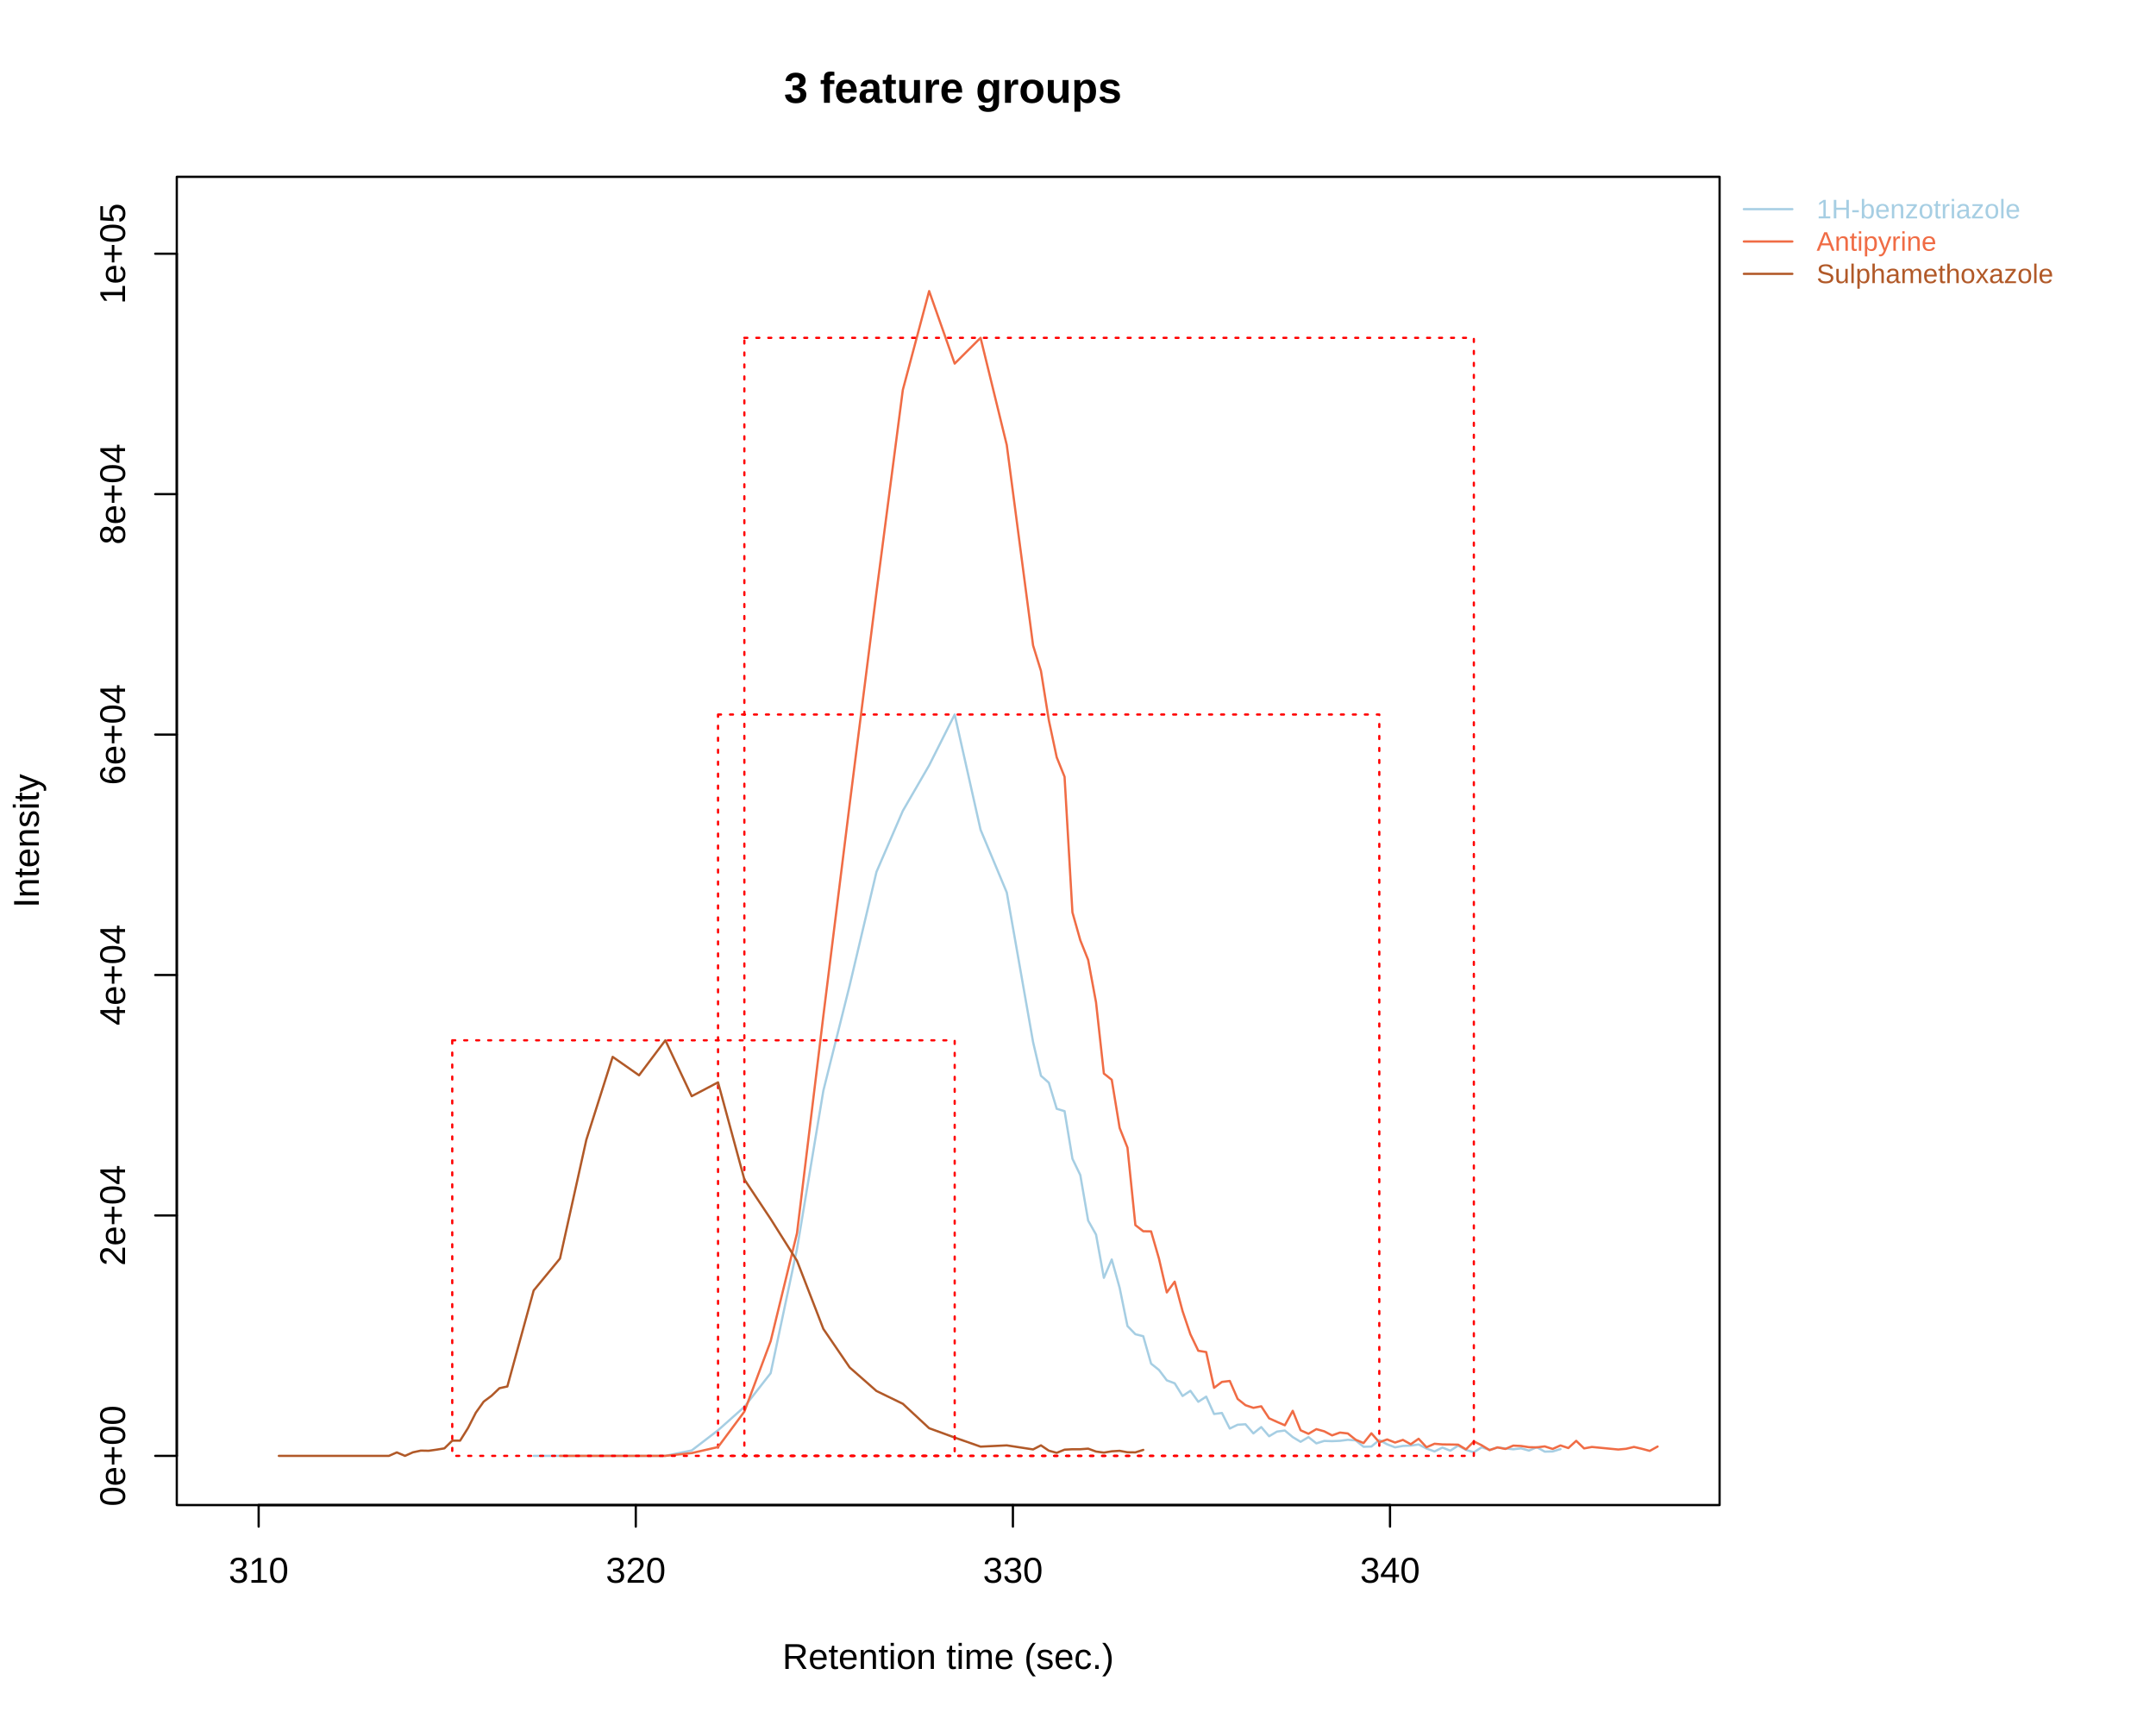
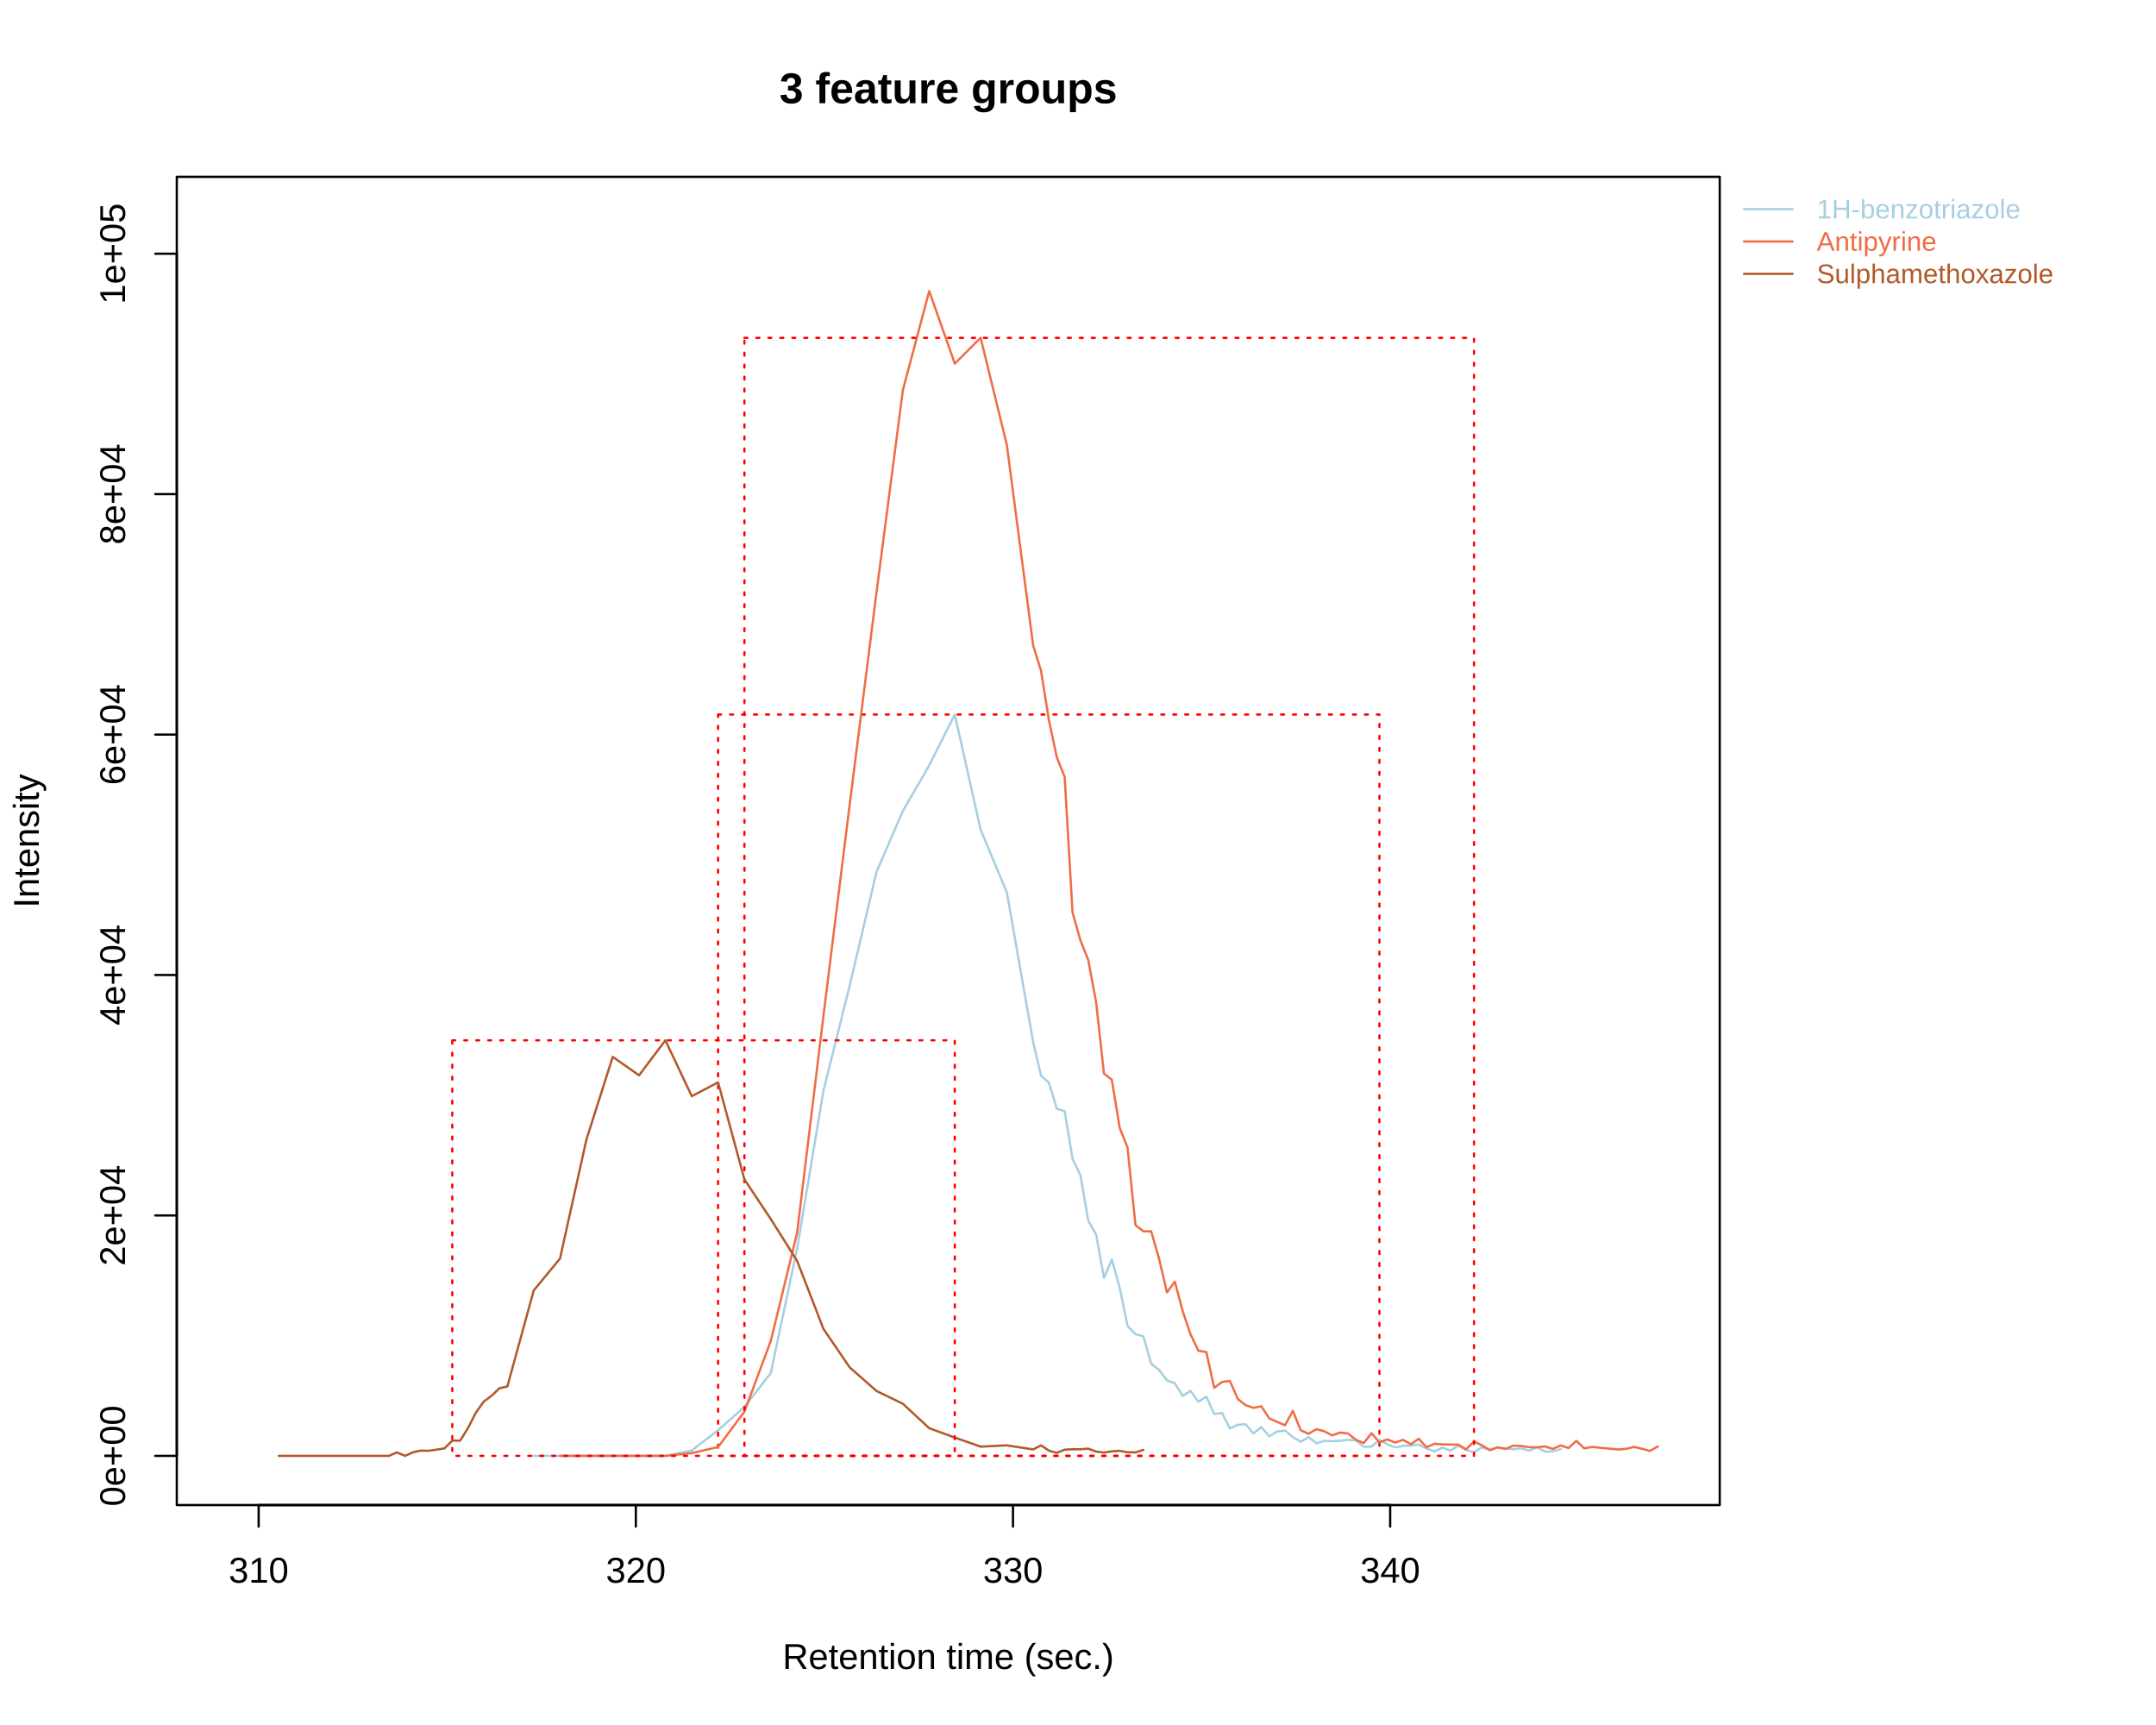
<svg xmlns="http://www.w3.org/2000/svg" viewBox="0 0 720.00 576.00">
  <defs>
    <style type="text/css">
-     line, polyline, path, rect, circle {
+     line, polyline, polygon, path, rect, circle {
      fill: none;
      stroke: #000000;
      stroke-linecap: round;
      stroke-linejoin: round;
      stroke-miterlimit: 10.00;
    }
  </style>
  </defs>
  <rect width="100%" height="100%" style="stroke: none; fill: #FFFFFF;" />
-   <line x1="86.38" y1="502.56" x2="464.20" y2="502.56" style="stroke-width: 0.75;" />
+   <line x1="86.38" y1="502.56" x2="464.25" y2="502.56" style="stroke-width: 0.75;" />
  <line x1="86.38" y1="502.56" x2="86.38" y2="509.76" style="stroke-width: 0.75;" />
-   <line x1="212.32" y1="502.56" x2="212.32" y2="509.76" style="stroke-width: 0.75;" />
-   <line x1="338.26" y1="502.56" x2="338.26" y2="509.76" style="stroke-width: 0.75;" />
-   <line x1="464.20" y1="502.56" x2="464.20" y2="509.76" style="stroke-width: 0.75;" />
-   <text x="76.37" y="528.48" style="font-size: 12.00px; font-family: Liberation Sans;" textLength="20.02px" lengthAdjust="spacingAndGlyphs">310</text>
-   <text x="202.31" y="528.48" style="font-size: 12.00px; font-family: Liberation Sans;" textLength="20.02px" lengthAdjust="spacingAndGlyphs">320</text>
-   <text x="328.25" y="528.48" style="font-size: 12.00px; font-family: Liberation Sans;" textLength="20.02px" lengthAdjust="spacingAndGlyphs">330</text>
-   <text x="454.19" y="528.48" style="font-size: 12.00px; font-family: Liberation Sans;" textLength="20.02px" lengthAdjust="spacingAndGlyphs">340</text>
+   <line x1="212.34" y1="502.56" x2="212.34" y2="509.76" style="stroke-width: 0.75;" />
+   <line x1="338.29" y1="502.56" x2="338.29" y2="509.76" style="stroke-width: 0.75;" />
+   <line x1="464.25" y1="502.56" x2="464.25" y2="509.76" style="stroke-width: 0.75;" />
+   <text x="76.38" y="528.48" style="font-size: 12.00px; font-family: Liberation Sans;" textLength="20.02px" lengthAdjust="spacingAndGlyphs">310</text>
+   <text x="202.33" y="528.48" style="font-size: 12.00px; font-family: Liberation Sans;" textLength="20.02px" lengthAdjust="spacingAndGlyphs">320</text>
+   <text x="328.28" y="528.48" style="font-size: 12.00px; font-family: Liberation Sans;" textLength="20.02px" lengthAdjust="spacingAndGlyphs">330</text>
+   <text x="454.24" y="528.48" style="font-size: 12.00px; font-family: Liberation Sans;" textLength="20.02px" lengthAdjust="spacingAndGlyphs">340</text>
  <line x1="59.04" y1="486.13" x2="59.04" y2="84.72" style="stroke-width: 0.75;" />
  <line x1="59.04" y1="486.13" x2="51.84" y2="486.13" style="stroke-width: 0.75;" />
  <line x1="59.04" y1="405.85" x2="51.84" y2="405.85" style="stroke-width: 0.75;" />
  <line x1="59.04" y1="325.57" x2="51.84" y2="325.57" style="stroke-width: 0.75;" />
  <line x1="59.04" y1="245.28" x2="51.84" y2="245.28" style="stroke-width: 0.75;" />
  <line x1="59.04" y1="165.00" x2="51.84" y2="165.00" style="stroke-width: 0.75;" />
  <line x1="59.04" y1="84.72" x2="51.84" y2="84.72" style="stroke-width: 0.75;" />
  <text transform="translate(41.76,502.98) rotate(-90)" style="font-size: 12.00px; font-family: Liberation Sans;" textLength="33.70px" lengthAdjust="spacingAndGlyphs">0e+00</text>
  <text transform="translate(41.76,422.70) rotate(-90)" style="font-size: 12.00px; font-family: Liberation Sans;" textLength="33.70px" lengthAdjust="spacingAndGlyphs">2e+04</text>
  <text transform="translate(41.76,342.42) rotate(-90)" style="font-size: 12.00px; font-family: Liberation Sans;" textLength="33.70px" lengthAdjust="spacingAndGlyphs">4e+04</text>
  <text transform="translate(41.76,262.14) rotate(-90)" style="font-size: 12.00px; font-family: Liberation Sans;" textLength="33.70px" lengthAdjust="spacingAndGlyphs">6e+04</text>
  <text transform="translate(41.76,181.85) rotate(-90)" style="font-size: 12.00px; font-family: Liberation Sans;" textLength="33.70px" lengthAdjust="spacingAndGlyphs">8e+04</text>
  <text transform="translate(41.76,101.57) rotate(-90)" style="font-size: 12.00px; font-family: Liberation Sans;" textLength="33.70px" lengthAdjust="spacingAndGlyphs">1e+05</text>
-   <polyline points="59.04,502.56 574.26,502.56 574.26,59.04 59.04,59.04 59.04,502.56 " style="stroke-width: 0.75;" />
+   <polyline points="59.04,502.56 574.31,502.56 574.31,59.04 59.04,59.04 59.04,502.56 " style="stroke-width: 0.75;" />
  <defs>
-     <clipPath id="cpMHw2MDQuNDk3fDU3Nnww">
-       <rect x="0.00" y="0.00" width="604.50" height="576.00" />
+     <clipPath id="cpMC4wMHw2MDQuNTV8NTc2LjAwfDAuMDA=">
+       <rect x="0.00" y="0.00" width="604.55" height="576.00" />
    </clipPath>
  </defs>
-   <g clip-path="url(#cpMHw2MDQuNDk3fDU3Nnww)">
-     <text x="261.80" y="34.33" style="font-size: 14.40px; font-weight: bold; font-family: Liberation Sans;" textLength="109.69px" lengthAdjust="spacingAndGlyphs">3 feature groups</text>
+   <g clip-path="url(#cpMC4wMHw2MDQuNTV8NTc2LjAwfDAuMDA=)">
+     <text x="260.29" y="34.47" style="font-size: 14.40px; font-weight: bold; font-family: Liberation Sans;" textLength="112.77px" lengthAdjust="spacingAndGlyphs">3 feature groups</text>
  </g>
-   <g clip-path="url(#cpMHw2MDQuNDk3fDU3Nnww)">
-     <text x="261.29" y="557.28" style="font-size: 12.00px; font-family: Liberation Sans;" textLength="110.71px" lengthAdjust="spacingAndGlyphs">Retention time (sec.)</text>
+   <g clip-path="url(#cpMC4wMHw2MDQuNTV8NTc2LjAwfDAuMDA=)">
+     <text x="261.33" y="557.28" style="font-size: 12.00px; font-family: Liberation Sans;" textLength="110.69px" lengthAdjust="spacingAndGlyphs">Retention time (sec.)</text>
  </g>
-   <g clip-path="url(#cpMHw2MDQuNDk3fDU3Nnww)">
-     <text transform="translate(12.96,303.14) rotate(-90)" style="font-size: 12.00px; font-family: Liberation Sans;" textLength="44.69px" lengthAdjust="spacingAndGlyphs">Intensity</text>
+   <g clip-path="url(#cpMC4wMHw2MDQuNTV8NTc2LjAwfDAuMDA=)">
+     <text transform="translate(12.96,303.14) rotate(-90)" style="font-size: 12.00px; font-family: Liberation Sans;" textLength="44.67px" lengthAdjust="spacingAndGlyphs">Intensity</text>
  </g>
  <defs>
-     <clipPath id="cpNTkuMDR8NTc0LjI1N3w1MDIuNTZ8NTkuMDQ=">
-       <rect x="59.04" y="59.04" width="515.22" height="443.52" />
+     <clipPath id="cpNTkuMDR8NTc0LjMxfDUwMi41Nnw1OS4wNA==">
+       <rect x="59.04" y="59.04" width="515.27" height="443.52" />
    </clipPath>
  </defs>
-   <polyline points="178.22,486.13 222.20,486.13 231.00,484.32 239.79,477.58 248.58,469.77 257.36,458.53 266.16,417.04 274.96,364.20 283.76,328.99 292.70,291.14 301.50,270.75 310.29,255.56 318.82,238.59 327.46,277.06 336.21,298.01 345.00,347.97 347.63,359.21 350.26,361.53 352.89,370.24 355.51,371.02 358.14,386.92 360.77,392.38 363.39,407.57 366.02,412.24 368.64,426.68 371.27,420.56 373.91,430.03 376.52,442.78 379.16,445.51 381.79,446.18 384.41,455.34 387.04,457.44 389.66,460.91 392.29,461.90 394.92,466.14 397.54,464.41 400.17,468.07 402.81,466.35 405.44,472.15 408.06,471.81 410.69,477.01 413.31,475.74 415.93,475.58 418.57,478.63 421.20,476.52 423.82,479.58 426.45,478.02 429.08,477.67 431.71,479.86 434.33,481.44 436.97,479.87 439.60,481.96 442.22,481.14 444.85,481.22 447.48,481.11 450.10,480.77 452.73,480.96 455.37,483.10 457.98,483.02 460.62,480.83 463.25,482.28 465.88,483.29 468.51,482.81 471.13,482.70 473.75,482.33 476.38,483.68 479.06,484.66 481.70,483.36 484.33,484.40 486.95,482.73 489.57,484.14 492.20,484.93 494.82,483.26 497.46,484.16 500.09,483.36 502.72,483.63 505.35,483.93 507.98,483.63 510.61,484.38 513.23,483.23 515.86,484.72 518.50,484.66 521.13,483.87 " style="stroke-width: 0.75; stroke: #A6CEE3;" clip-path="url(#cpNTkuMDR8NTc0LjI1N3w1MDIuNTZ8NTkuMDQ=)" />
-   <rect x="239.79" y="238.59" width="220.83" height="247.55" style="stroke-width: 0.75; stroke: #FF0000; stroke-dasharray: 1.00,3.00;" clip-path="url(#cpNTkuMDR8NTc0LjI1N3w1MDIuNTZ8NTkuMDQ=)" />
-   <polyline points="187.01,486.13 222.20,486.13 231.00,485.20 239.79,483.19 248.58,471.36 257.36,447.85 266.16,411.77 274.96,339.20 283.76,268.45 292.70,197.74 301.50,130.19 310.29,97.19 318.82,121.41 327.46,112.80 336.21,148.59 345.00,215.53 347.63,224.02 350.26,240.50 352.89,252.86 355.51,259.38 358.14,304.64 360.77,313.96 363.39,320.52 366.02,334.69 368.64,358.47 371.27,360.55 373.91,376.64 376.52,383.21 379.16,409.08 381.79,411.13 384.41,411.18 387.04,420.27 389.66,431.56 392.29,427.96 394.92,437.80 397.54,445.54 400.17,451.03 402.81,451.47 405.44,463.41 408.06,461.44 410.69,461.12 413.31,467.12 415.93,469.21 418.57,470.09 421.20,469.58 423.82,473.59 426.45,474.78 429.08,475.92 431.71,471.09 434.33,477.58 436.97,478.76 439.60,477.21 442.22,477.93 444.85,479.29 447.48,478.35 450.10,478.65 452.73,480.74 455.37,481.86 457.98,478.59 460.62,481.59 463.25,480.64 465.88,481.69 468.51,480.80 471.13,482.26 473.75,480.42 476.38,483.26 479.06,482.09 481.70,482.31 484.33,482.34 486.95,482.39 489.57,483.97 492.20,481.30 494.82,482.60 497.46,484.21 500.09,483.29 502.72,483.82 505.35,482.71 507.98,482.83 510.61,483.24 513.23,483.29 515.86,482.97 518.50,483.82 521.13,482.65 523.75,483.52 526.38,481.12 529.00,483.64 531.63,483.16 540.42,484.01 543.04,483.77 545.67,483.15 548.31,483.77 550.94,484.48 553.56,483.02 " style="stroke-width: 0.75; stroke: #F06C45;" clip-path="url(#cpNTkuMDR8NTc0LjI1N3w1MDIuNTZ8NTkuMDQ=)" />
-   <rect x="248.58" y="112.80" width="243.62" height="373.33" style="stroke-width: 0.75; stroke: #FF0000; stroke-dasharray: 1.00,3.00;" clip-path="url(#cpNTkuMDR8NTc0LjI1N3w1MDIuNTZ8NTkuMDQ=)" />
-   <polyline points="93.12,486.13 129.89,486.13 132.52,484.98 135.26,486.13 137.89,484.95 140.53,484.38 143.16,484.43 145.78,484.06 148.41,483.63 151.03,481.06 153.66,481.04 156.29,476.84 158.91,471.70 161.54,468.01 164.16,466.06 166.79,463.54 169.43,462.96 178.22,430.91 187.01,420.24 195.81,380.58 204.60,352.90 213.41,359.06 222.20,347.37 231.00,366.03 239.79,361.41 248.58,393.82 257.36,407.02 266.16,420.99 274.96,443.74 283.76,456.62 292.70,464.47 301.50,468.74 310.29,476.90 318.82,480.02 327.46,483.05 336.21,482.63 345.00,483.98 347.63,482.62 350.26,484.40 352.89,485.12 355.51,484.06 358.14,483.92 360.77,483.92 363.39,483.72 366.02,484.69 368.64,485.04 371.27,484.61 373.91,484.45 376.52,484.93 379.16,484.96 381.79,484.14 " style="stroke-width: 0.75; stroke: #B15928;" clip-path="url(#cpNTkuMDR8NTc0LjI1N3w1MDIuNTZ8NTkuMDQ=)" />
-   <rect x="151.03" y="347.37" width="167.79" height="138.76" style="stroke-width: 0.75; stroke: #FF0000; stroke-dasharray: 1.00,3.00;" clip-path="url(#cpNTkuMDR8NTc0LjI1N3w1MDIuNTZ8NTkuMDQ=)" />
+   <polyline points="178.23,486.13 222.21,486.13 231.02,484.32 239.81,477.58 248.60,469.77 257.38,458.53 266.18,417.04 274.99,364.20 283.78,328.99 292.72,291.14 301.53,270.75 310.32,255.56 318.85,238.59 327.49,277.06 336.24,298.01 345.03,347.97 347.66,359.21 350.29,361.53 352.92,370.24 355.54,371.02 358.17,386.92 360.80,392.38 363.42,407.57 366.05,412.24 368.67,426.68 371.30,420.56 373.94,430.03 376.55,442.78 379.19,445.51 381.82,446.18 384.44,455.34 387.07,457.44 389.70,460.91 392.33,461.90 394.96,466.14 397.58,464.41 400.21,468.07 402.85,466.35 405.48,472.15 408.10,471.81 410.73,477.01 413.35,475.74 415.97,475.58 418.60,478.63 421.23,476.52 423.86,479.58 426.49,478.02 429.12,477.67 431.75,479.86 434.37,481.44 437.01,479.87 439.64,481.96 442.26,481.14 444.89,481.22 447.52,481.11 450.14,480.77 452.77,480.96 455.41,483.10 458.02,483.02 460.66,480.83 463.29,482.28 465.92,483.29 468.56,482.81 471.17,482.70 473.79,482.33 476.42,483.68 479.11,484.66 481.74,483.36 484.37,484.40 487.00,482.73 489.61,484.14 492.25,484.93 494.86,483.26 497.50,484.16 500.13,483.36 502.76,483.63 505.40,483.93 508.03,483.63 510.66,484.38 513.28,483.23 515.91,484.72 518.55,484.66 521.18,483.87 " style="stroke-width: 0.75; stroke: #A6CEE3;" clip-path="url(#cpNTkuMDR8NTc0LjMxfDUwMi41Nnw1OS4wNA==)" />
+   <rect x="239.81" y="238.59" width="220.85" height="247.55" style="stroke-width: 0.75; stroke: #FF0000; stroke-dasharray: 1.00,3.00;" clip-path="url(#cpNTkuMDR8NTc0LjMxfDUwMi41Nnw1OS4wNA==)" />
+   <polyline points="187.02,486.13 222.21,486.13 231.02,485.20 239.81,483.19 248.60,471.36 257.38,447.85 266.18,411.77 274.99,339.20 283.78,268.45 292.72,197.74 301.53,130.19 310.32,97.19 318.85,121.41 327.49,112.80 336.24,148.59 345.03,215.53 347.66,224.02 350.29,240.50 352.92,252.86 355.54,259.38 358.17,304.64 360.80,313.96 363.42,320.52 366.05,334.69 368.67,358.47 371.30,360.55 373.94,376.64 376.55,383.21 379.19,409.08 381.82,411.13 384.44,411.18 387.07,420.27 389.70,431.56 392.33,427.96 394.96,437.80 397.58,445.54 400.21,451.03 402.85,451.47 405.48,463.41 408.10,461.44 410.73,461.12 413.35,467.12 415.97,469.21 418.60,470.09 421.23,469.58 423.86,473.59 426.49,474.78 429.12,475.92 431.75,471.09 434.37,477.58 437.01,478.76 439.64,477.21 442.26,477.93 444.89,479.29 447.52,478.35 450.14,478.65 452.77,480.74 455.41,481.86 458.02,478.59 460.66,481.59 463.29,480.64 465.92,481.69 468.56,480.80 471.17,482.26 473.79,480.42 476.42,483.26 479.11,482.09 481.74,482.31 484.37,482.34 487.00,482.39 489.61,483.97 492.25,481.30 494.86,482.60 497.50,484.21 500.13,483.29 502.76,483.82 505.40,482.71 508.03,482.83 510.66,483.24 513.28,483.29 515.91,482.97 518.55,483.82 521.18,482.65 523.80,483.52 526.43,481.12 529.05,483.64 531.68,483.16 540.47,484.01 543.09,483.77 545.72,483.15 548.36,483.77 550.99,484.48 553.61,483.02 " style="stroke-width: 0.75; stroke: #F06C45;" clip-path="url(#cpNTkuMDR8NTc0LjMxfDUwMi41Nnw1OS4wNA==)" />
+   <rect x="248.60" y="112.80" width="243.65" height="373.33" style="stroke-width: 0.75; stroke: #FF0000; stroke-dasharray: 1.00,3.00;" clip-path="url(#cpNTkuMDR8NTc0LjMxfDUwMi41Nnw1OS4wNA==)" />
+   <polyline points="93.12,486.13 129.90,486.13 132.53,484.98 135.27,486.13 137.90,484.95 140.53,484.38 143.16,484.43 145.79,484.06 148.42,483.63 151.04,481.06 153.67,481.04 156.30,476.84 158.92,471.70 161.55,468.01 164.17,466.06 166.80,463.54 169.44,462.96 178.23,430.91 187.02,420.24 195.82,380.58 204.62,352.90 213.42,359.06 222.21,347.37 231.02,366.03 239.81,361.41 248.60,393.82 257.38,407.02 266.18,420.99 274.99,443.74 283.78,456.62 292.72,464.47 301.53,468.74 310.32,476.90 318.85,480.02 327.49,483.05 336.24,482.63 345.03,483.98 347.66,482.62 350.29,484.40 352.92,485.12 355.54,484.06 358.17,483.92 360.80,483.92 363.42,483.72 366.05,484.69 368.67,485.04 371.30,484.61 373.94,484.45 376.55,484.93 379.19,484.96 381.82,484.14 " style="stroke-width: 0.75; stroke: #B15928;" clip-path="url(#cpNTkuMDR8NTc0LjMxfDUwMi41Nnw1OS4wNA==)" />
+   <rect x="151.04" y="347.37" width="167.81" height="138.76" style="stroke-width: 0.75; stroke: #FF0000; stroke-dasharray: 1.00,3.00;" clip-path="url(#cpNTkuMDR8NTc0LjMxfDUwMi41Nnw1OS4wNA==)" />
  <defs>
-     <clipPath id="cpMHw3MjB8NTc2fDA=">
+     <clipPath id="cpMC4wMHw3MjAuMDB8NTc2LjAwfDAuMDA=">
      <rect x="0.00" y="0.00" width="720.00" height="576.00" />
    </clipPath>
  </defs>
-   <line x1="582.36" y1="69.84" x2="598.56" y2="69.84" style="stroke-width: 0.75; stroke: #A6CEE3;" clip-path="url(#cpMHw3MjB8NTc2fDA=)" />
-   <line x1="582.36" y1="80.64" x2="598.56" y2="80.64" style="stroke-width: 0.75; stroke: #F06C45;" clip-path="url(#cpMHw3MjB8NTc2fDA=)" />
-   <line x1="582.36" y1="91.44" x2="598.56" y2="91.44" style="stroke-width: 0.75; stroke: #B15928;" clip-path="url(#cpMHw3MjB8NTc2fDA=)" />
-   <g clip-path="url(#cpMHw3MjB8NTc2fDA=)">
-     <text x="606.66" y="72.93" style="font-size: 9.00px; fill: #A6CEE3; font-family: Liberation Sans;" textLength="68.04px" lengthAdjust="spacingAndGlyphs">1H-benzotriazole</text>
+   <line x1="582.41" y1="69.84" x2="598.61" y2="69.84" style="stroke-width: 0.75; stroke: #A6CEE3;" clip-path="url(#cpMC4wMHw3MjAuMDB8NTc2LjAwfDAuMDA=)" />
+   <line x1="582.41" y1="80.64" x2="598.61" y2="80.64" style="stroke-width: 0.75; stroke: #F06C45;" clip-path="url(#cpMC4wMHw3MjAuMDB8NTc2LjAwfDAuMDA=)" />
+   <line x1="582.41" y1="91.44" x2="598.61" y2="91.44" style="stroke-width: 0.75; stroke: #B15928;" clip-path="url(#cpMC4wMHw3MjAuMDB8NTc2LjAwfDAuMDA=)" />
+   <g clip-path="url(#cpMC4wMHw3MjAuMDB8NTc2LjAwfDAuMDA=)">
+     <text x="606.71" y="72.93" style="font-size: 9.00px; fill: #A6CEE3; font-family: Liberation Sans;" textLength="68.00px" lengthAdjust="spacingAndGlyphs">1H-benzotriazole</text>
  </g>
-   <g clip-path="url(#cpMHw3MjB8NTc2fDA=)">
-     <text x="606.66" y="83.73" style="font-size: 9.00px; fill: #F06C45; font-family: Liberation Sans;" textLength="40.02px" lengthAdjust="spacingAndGlyphs">Antipyrine</text>
+   <g clip-path="url(#cpMC4wMHw3MjAuMDB8NTc2LjAwfDAuMDA=)">
+     <text x="606.71" y="83.73" style="font-size: 9.00px; fill: #F06C45; font-family: Liberation Sans;" textLength="40.00px" lengthAdjust="spacingAndGlyphs">Antipyrine</text>
  </g>
-   <g clip-path="url(#cpMHw3MjB8NTc2fDA=)">
-     <text x="606.66" y="94.53" style="font-size: 9.00px; fill: #B15928; font-family: Liberation Sans;" textLength="79.05px" lengthAdjust="spacingAndGlyphs">Sulphamethoxazole</text>
+   <g clip-path="url(#cpMC4wMHw3MjAuMDB8NTc2LjAwfDAuMDA=)">
+     <text x="606.71" y="94.53" style="font-size: 9.00px; fill: #B15928; font-family: Liberation Sans;" textLength="79.00px" lengthAdjust="spacingAndGlyphs">Sulphamethoxazole</text>
  </g>
  <defs>
-     <clipPath id="cpNTkuMDR8NTc0LjI1N3w1MDIuNTZ8NTkuMDQ=">
-       <rect x="59.04" y="59.04" width="515.22" height="443.52" />
+     <clipPath id="cpNTkuMDR8NTc0LjMxfDUwMi41Nnw1OS4wNA==">
+       <rect x="59.04" y="59.04" width="515.27" height="443.52" />
    </clipPath>
  </defs>
</svg>
